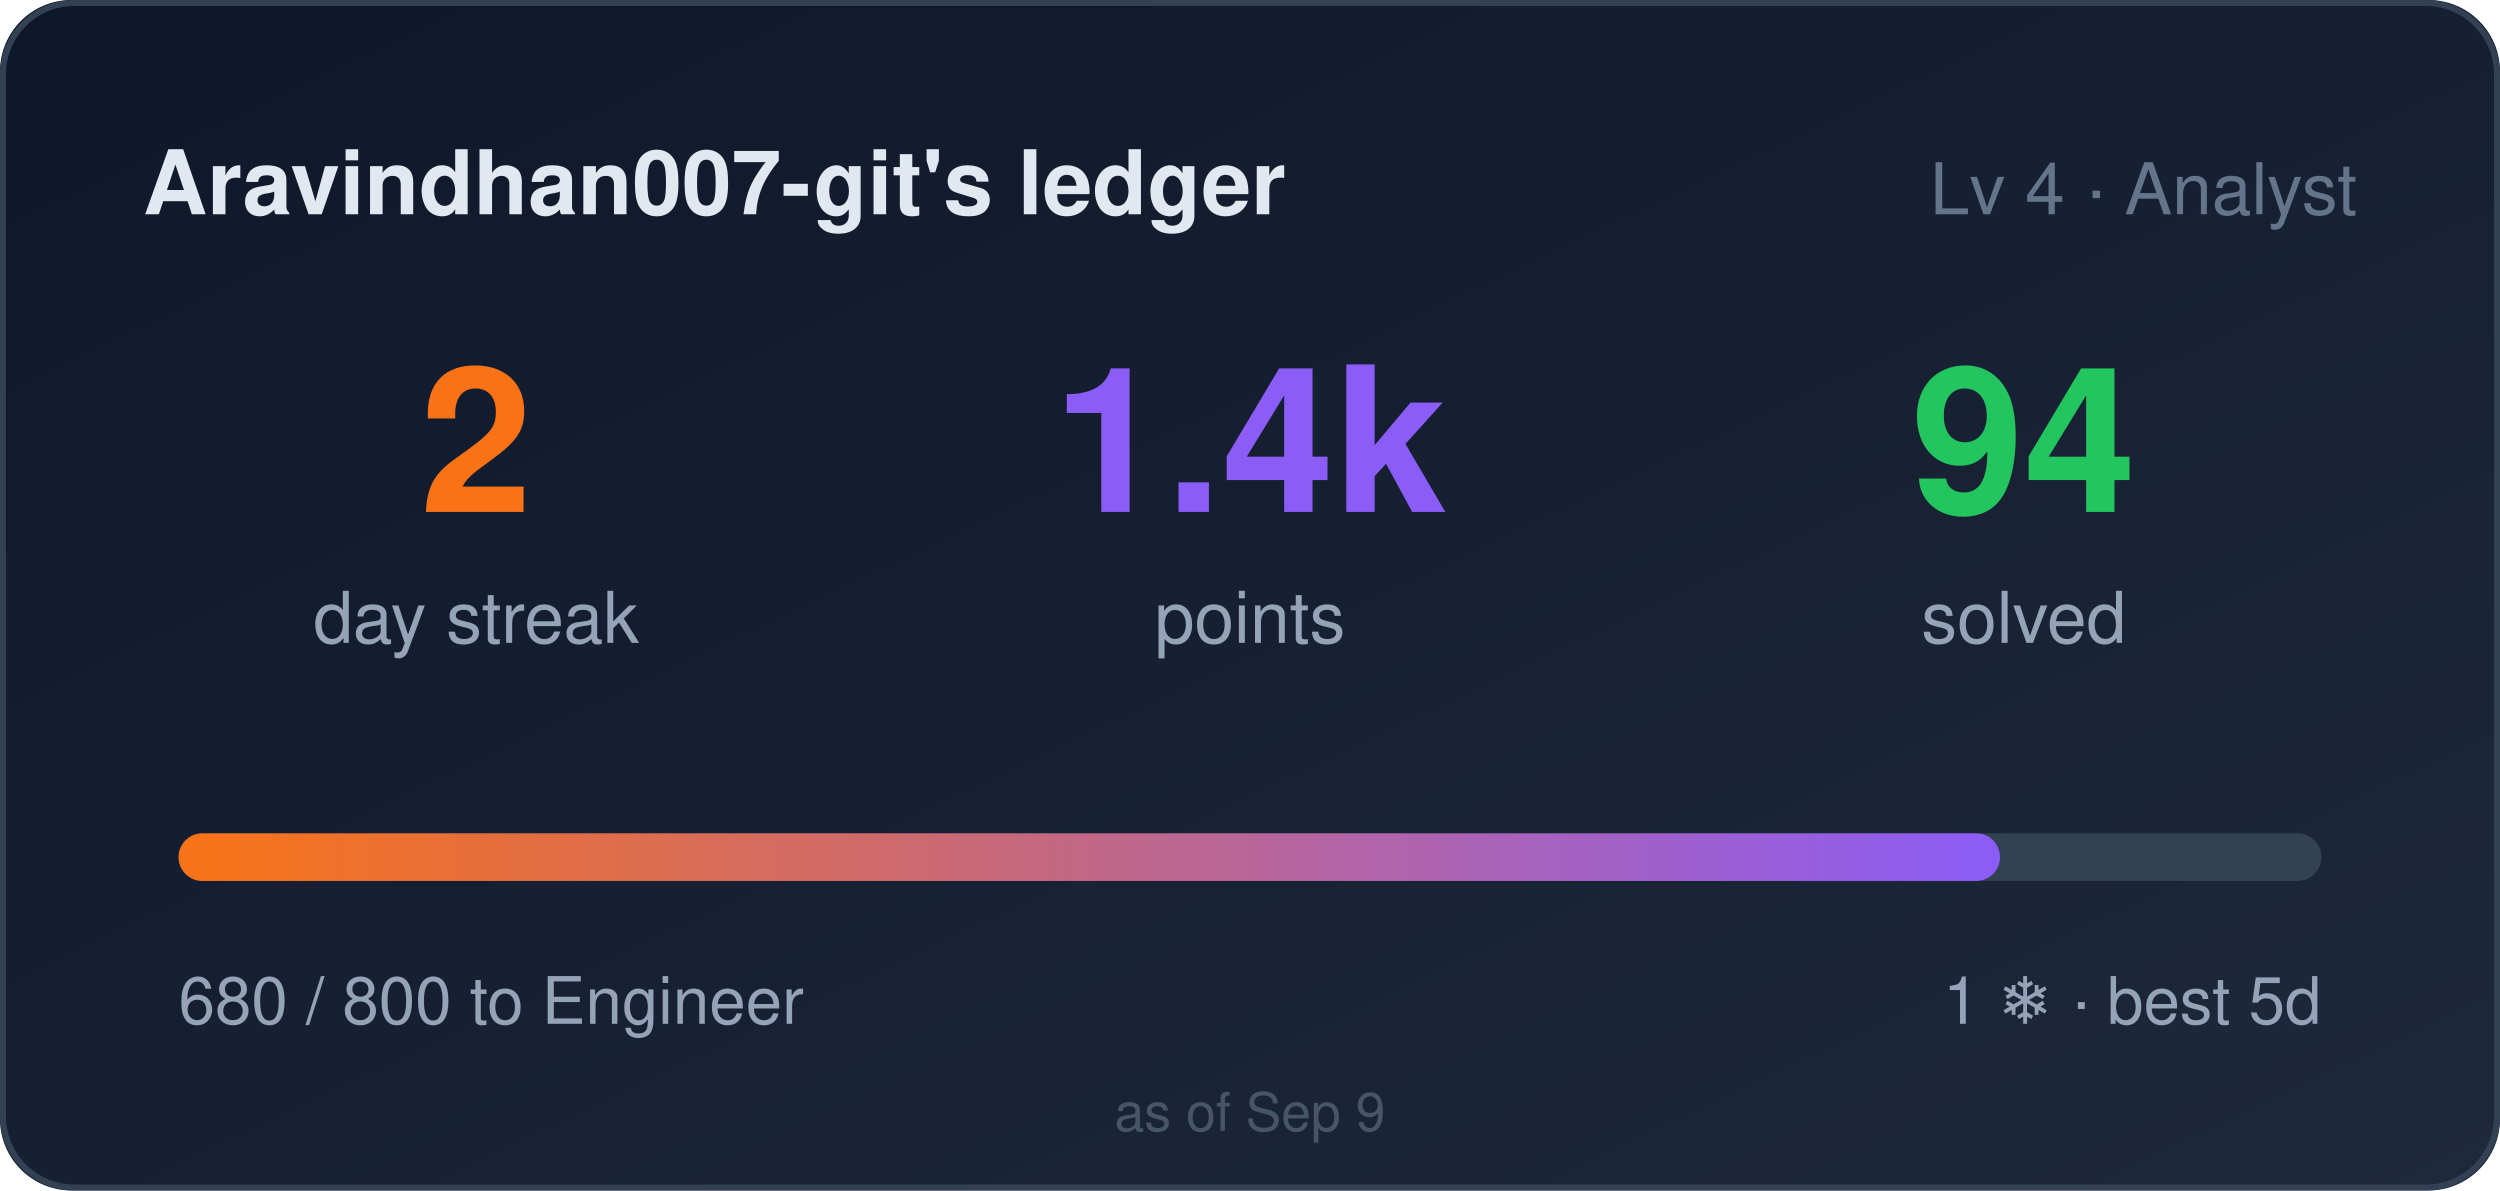
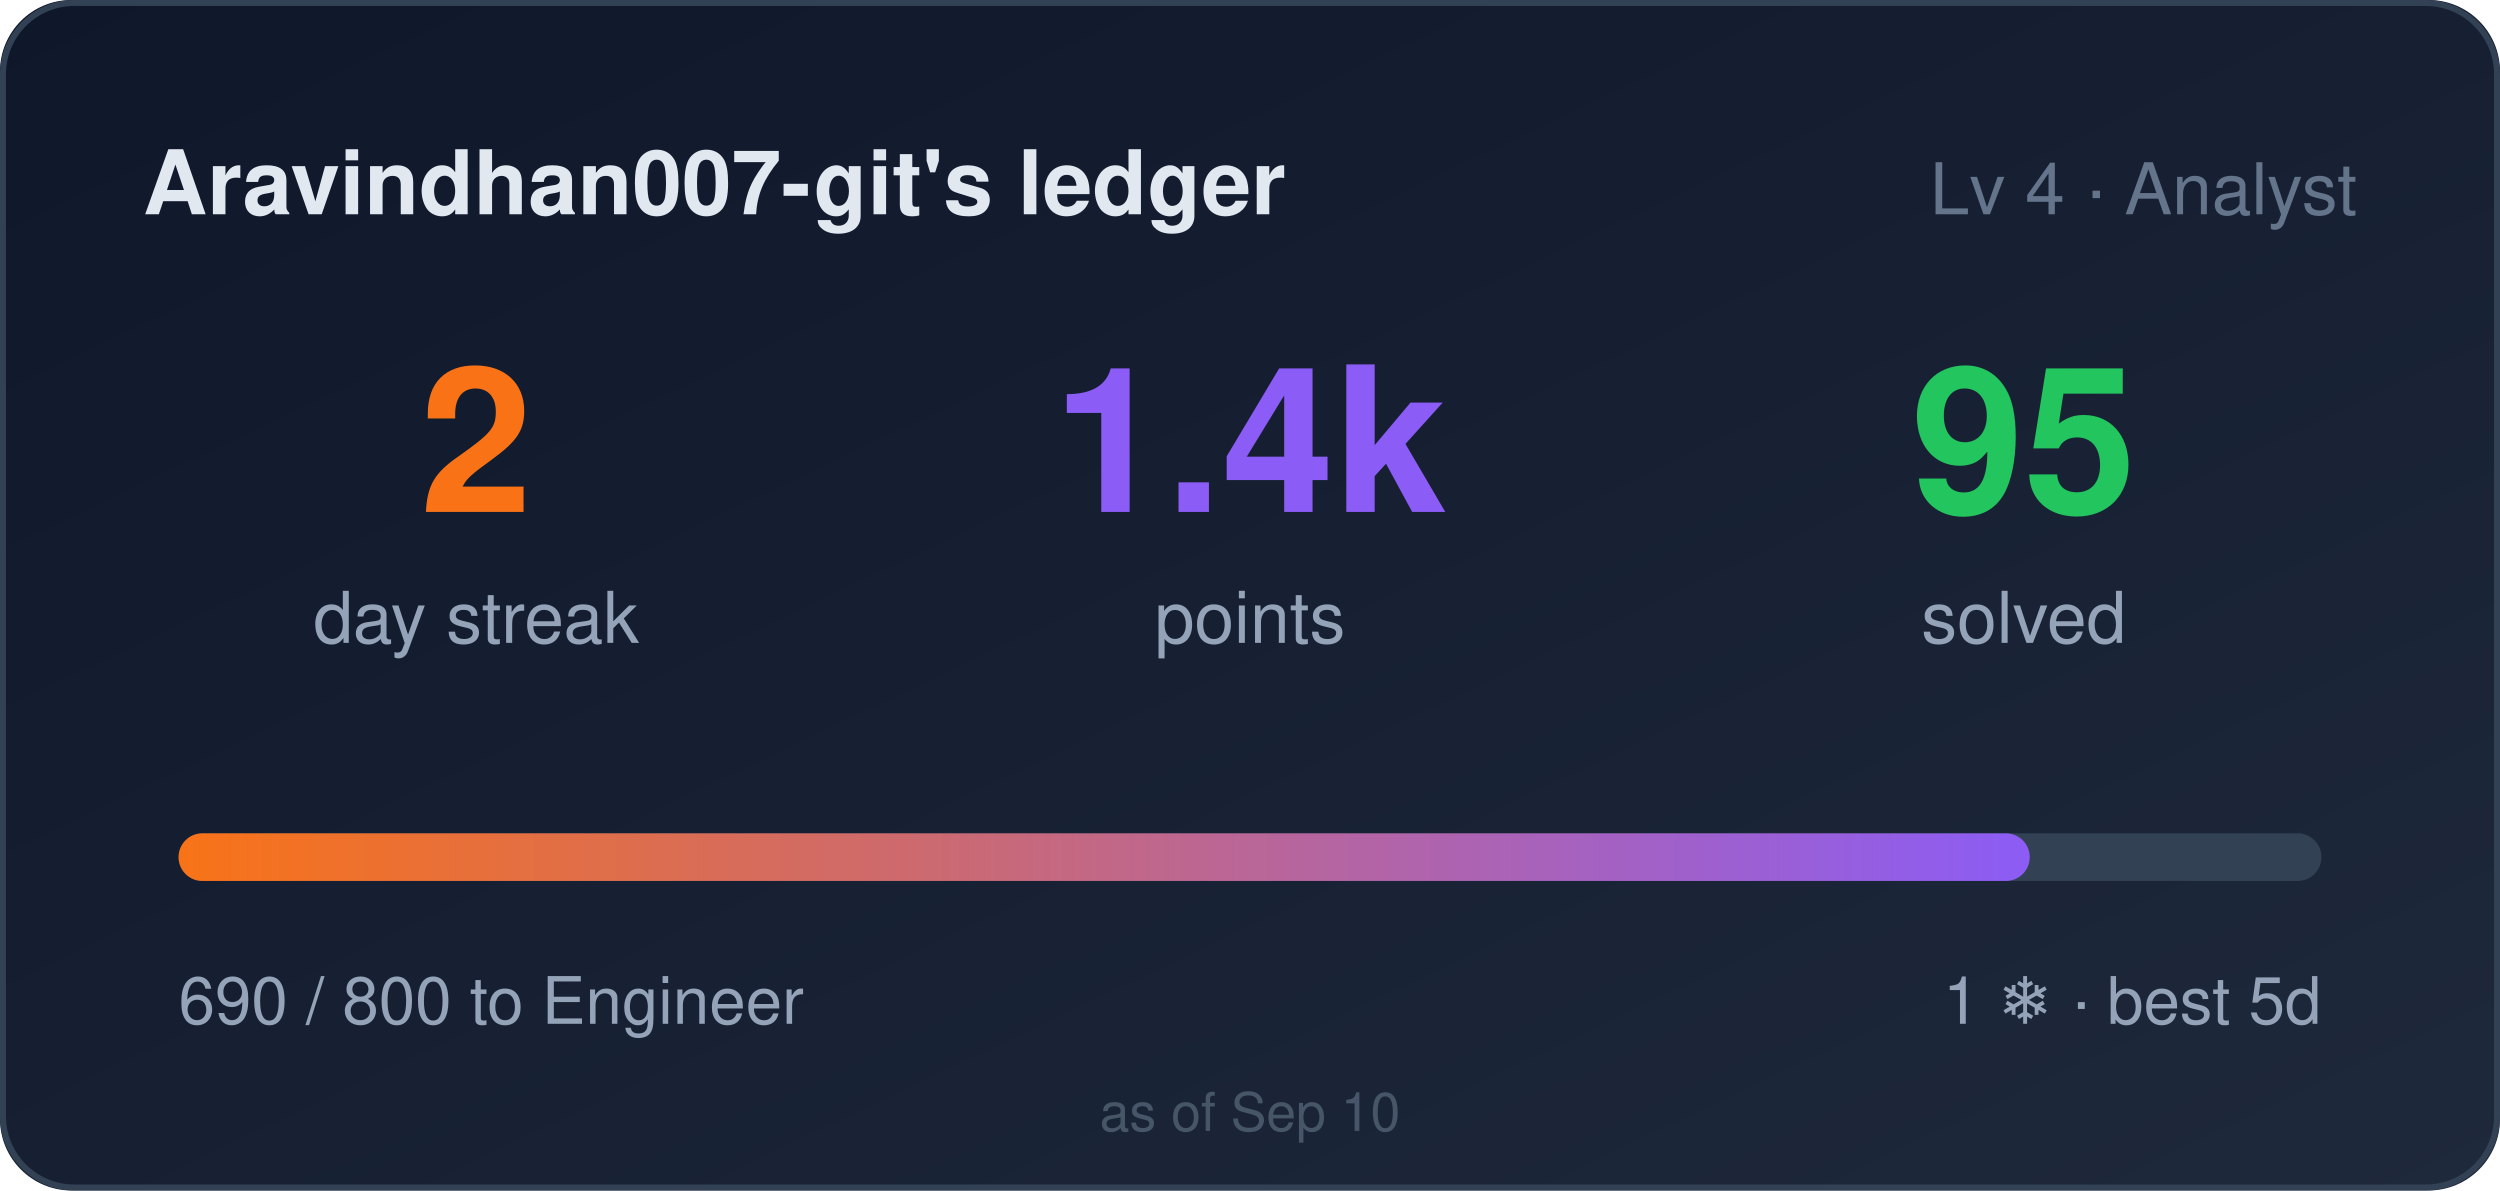
- <svg xmlns="http://www.w3.org/2000/svg" width="420" height="200" role="img" aria-label="Aravindhan007-git's ledger: 2 day streak, 1380 points">
+ <svg xmlns="http://www.w3.org/2000/svg" width="420" height="200" role="img" aria-label="Aravindhan007-git's ledger: 2 day streak, 1390 points">
  <style>
    .bar,.n{transform-box:fill-box}
    .bar{transform-origin:left center}
    @media (prefers-reduced-motion: no-preference){
      .bar{animation:cl-grow .9s cubic-bezier(.22,1,.36,1) both}
      .n{animation:cl-rise .5s ease-out both}
      .n2{animation-delay:.08s}
      .n3{animation-delay:.16s}
    }
    @keyframes cl-grow{from{transform:scaleX(0)}to{transform:scaleX(1)}}
    @keyframes cl-rise{from{opacity:0;transform:translateY(6px)}to{opacity:1;transform:none}}
  </style>
  <defs>
    <linearGradient id="bg" x1="0" y1="0" x2="1" y2="1">
      <stop offset="0" stop-color="#0f172a" />
      <stop offset="1" stop-color="#1e293b" />
    </linearGradient>
    <linearGradient id="bar" x1="0" y1="0" x2="1" y2="0">
      <stop offset="0" stop-color="#f97316" />
      <stop offset="1" stop-color="#8b5cf6" />
    </linearGradient>
  </defs>
  <rect width="420" height="200" rx="12" fill="url(#bg)" />
  <rect x="0.5" y="0.5" width="419" height="199" rx="12" fill="none" stroke="#334155" />
  <text x="24" y="36" fill="#e2e8f0" font-size="15" font-weight="600" font-family="Segoe UI,Helvetica,Arial,sans-serif">Aravindhan007-git's ledger</text>
  <text x="396" y="36" fill="#64748b" font-size="12" text-anchor="end" font-family="Segoe UI,Helvetica,Arial,sans-serif">Lv 4 · Analyst</text>
  <g font-family="Segoe UI,Helvetica,Arial,sans-serif">
    <text class="n n1" x="80" y="86" fill="#f97316" font-size="34" font-weight="700" text-anchor="middle">2</text>
    <text x="80" y="108" fill="#94a3b8" font-size="12" text-anchor="middle">day streak</text>
    <text class="n n2" x="210" y="86" fill="#8b5cf6" font-size="34" font-weight="700" text-anchor="middle">1.4k</text>
    <text x="210" y="108" fill="#94a3b8" font-size="12" text-anchor="middle">points</text>
-     <text class="n n3" x="340" y="86" fill="#22c55e" font-size="34" font-weight="700" text-anchor="middle">94</text>
+     <text class="n n3" x="340" y="86" fill="#22c55e" font-size="34" font-weight="700" text-anchor="middle">95</text>
    <text x="340" y="108" fill="#94a3b8" font-size="12" text-anchor="middle">solved</text>
  </g>
  <rect x="30" y="140" width="360" height="8" rx="4" fill="#334155" />
-   <rect class="bar" x="30" y="140" width="306" height="8" rx="4" fill="url(#bar)" />
-   <text x="30" y="172" fill="#94a3b8" font-size="11" font-family="Segoe UI,Helvetica,Arial,sans-serif">680 / 800 to Engineer</text>
+   <rect class="bar" x="30" y="140" width="311" height="8" rx="4" fill="url(#bar)" />
+   <text x="30" y="172" fill="#94a3b8" font-size="11" font-family="Segoe UI,Helvetica,Arial,sans-serif">690 / 800 to Engineer</text>
  <text x="390" y="172" fill="#94a3b8" font-size="11" text-anchor="end" font-family="Segoe UI,Helvetica,Arial,sans-serif">1 ❄ · best 5d</text>
-   <text x="210" y="190" fill="#475569" font-size="9" text-anchor="middle" font-family="Segoe UI,Helvetica,Arial,sans-serif">as of Sep 9</text>
+   <text x="210" y="190" fill="#475569" font-size="9" text-anchor="middle" font-family="Segoe UI,Helvetica,Arial,sans-serif">as of Sep 10</text>
</svg>
